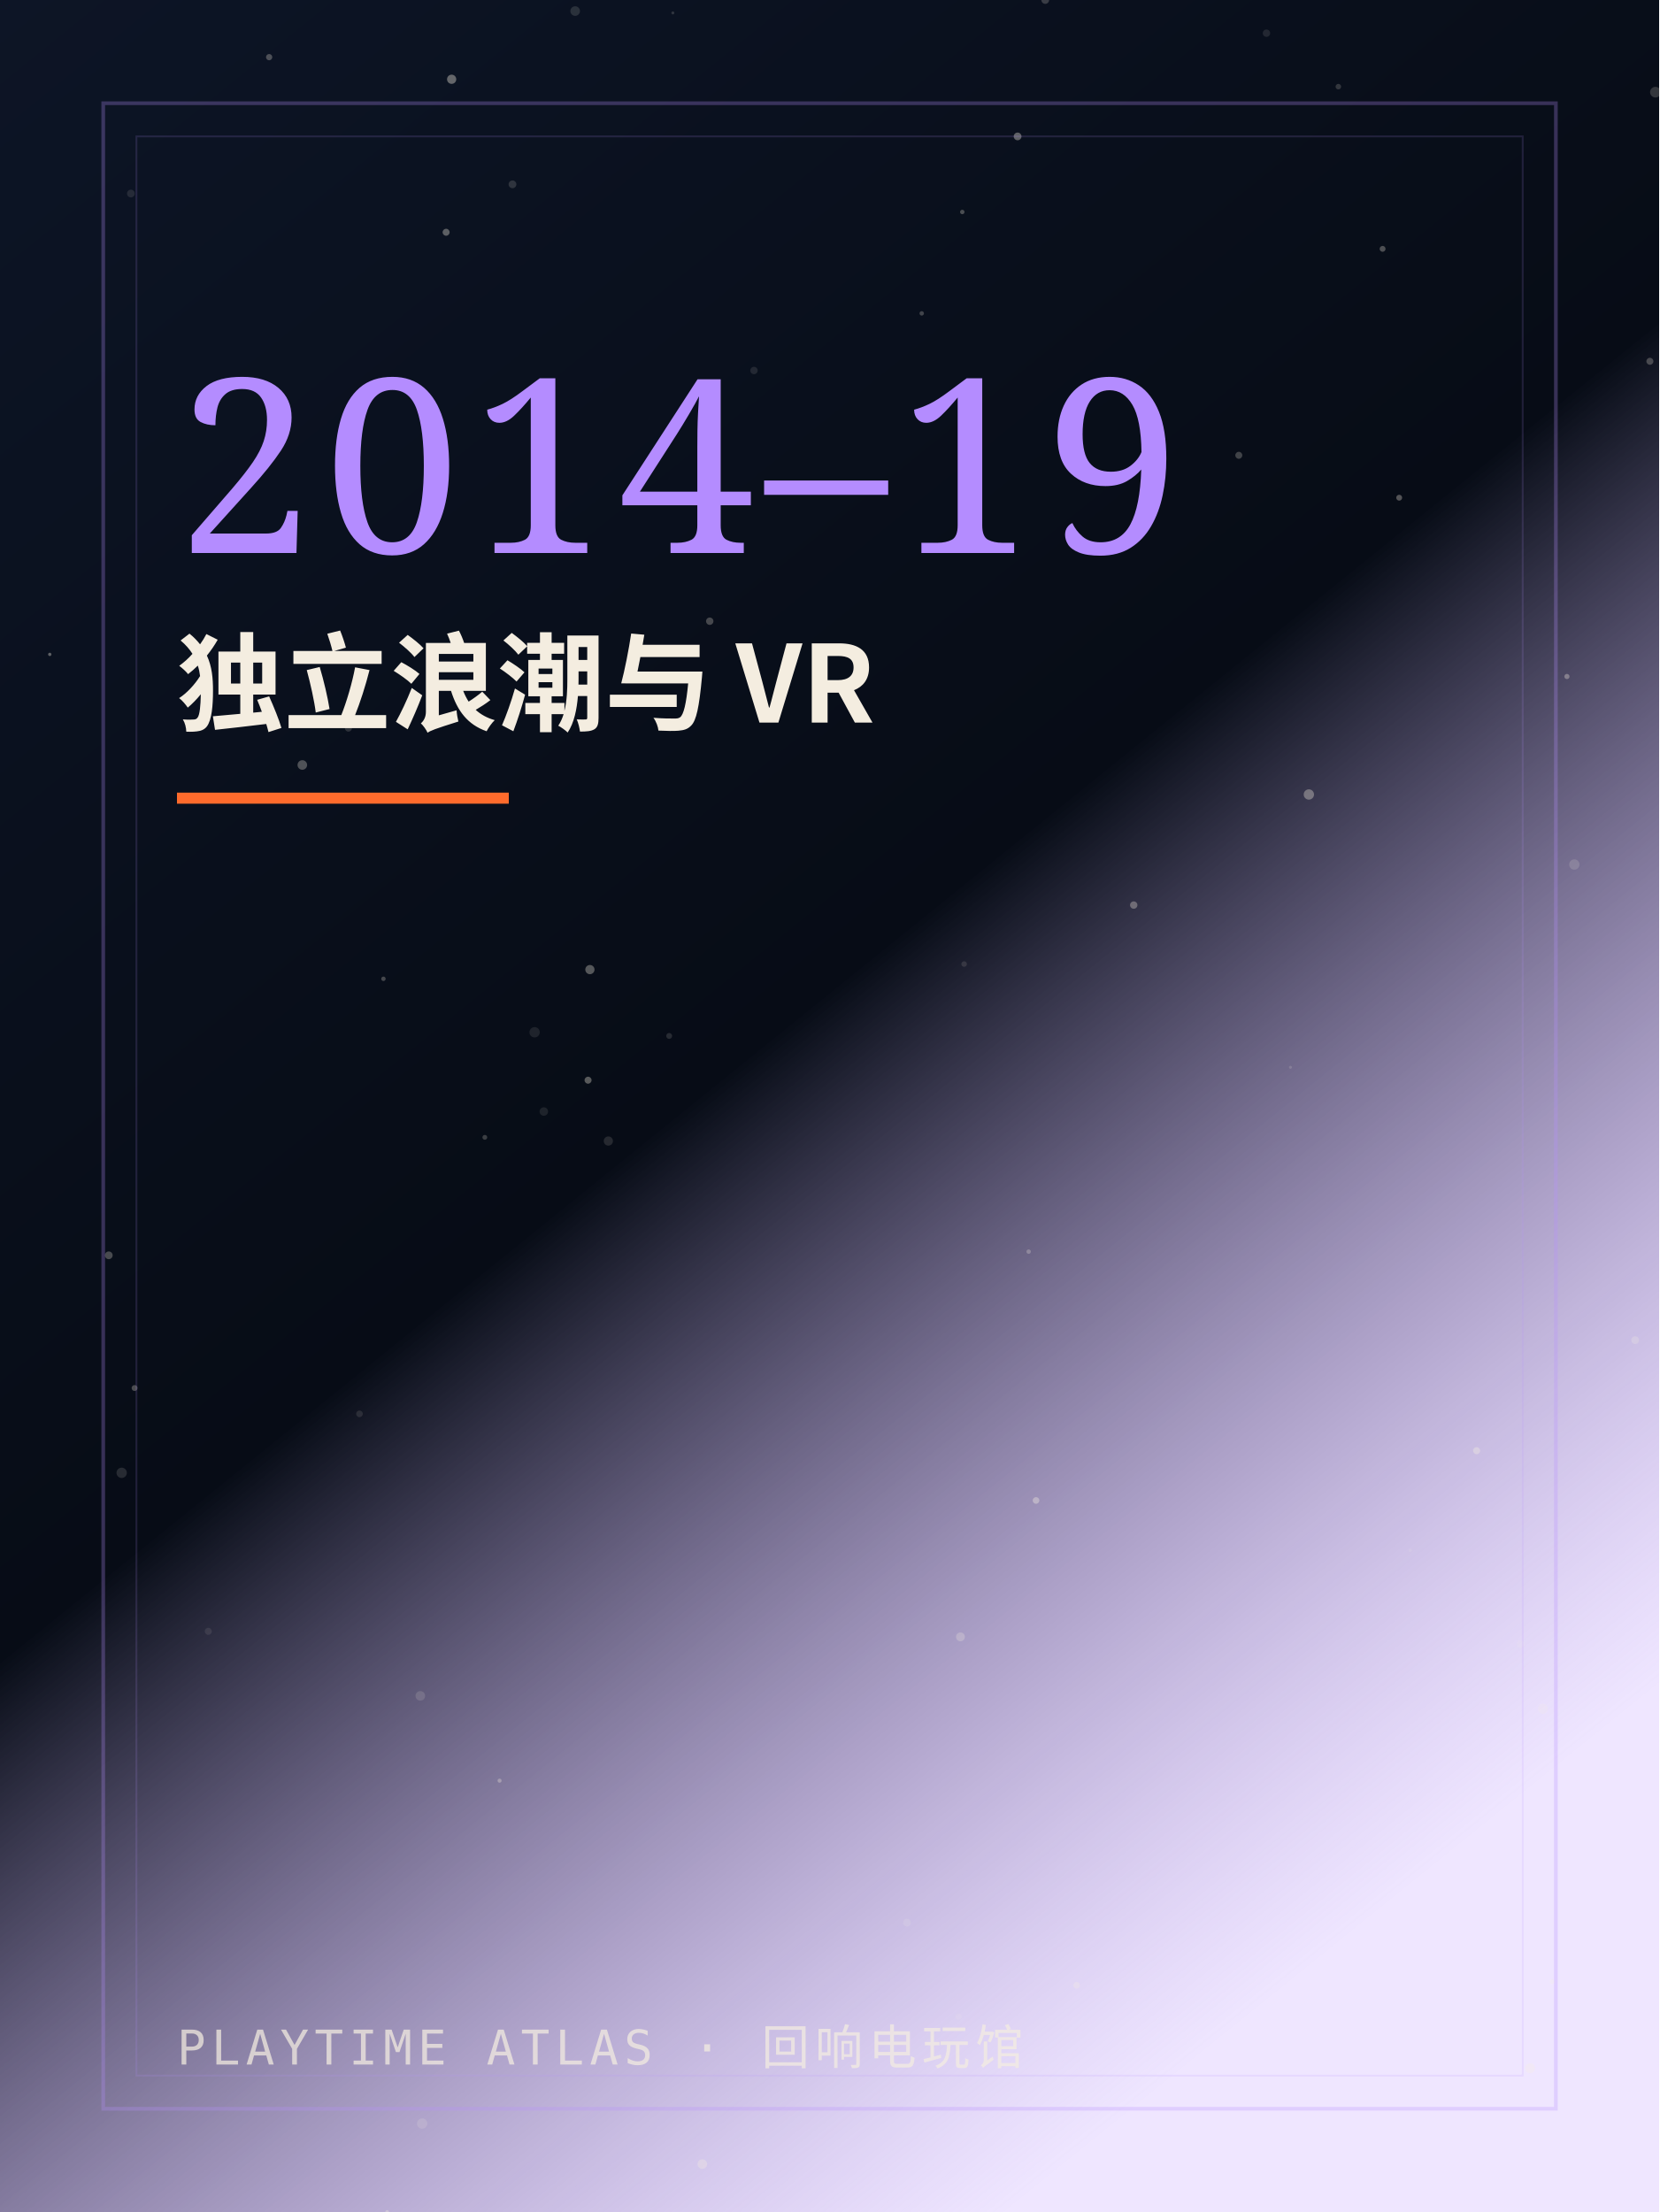
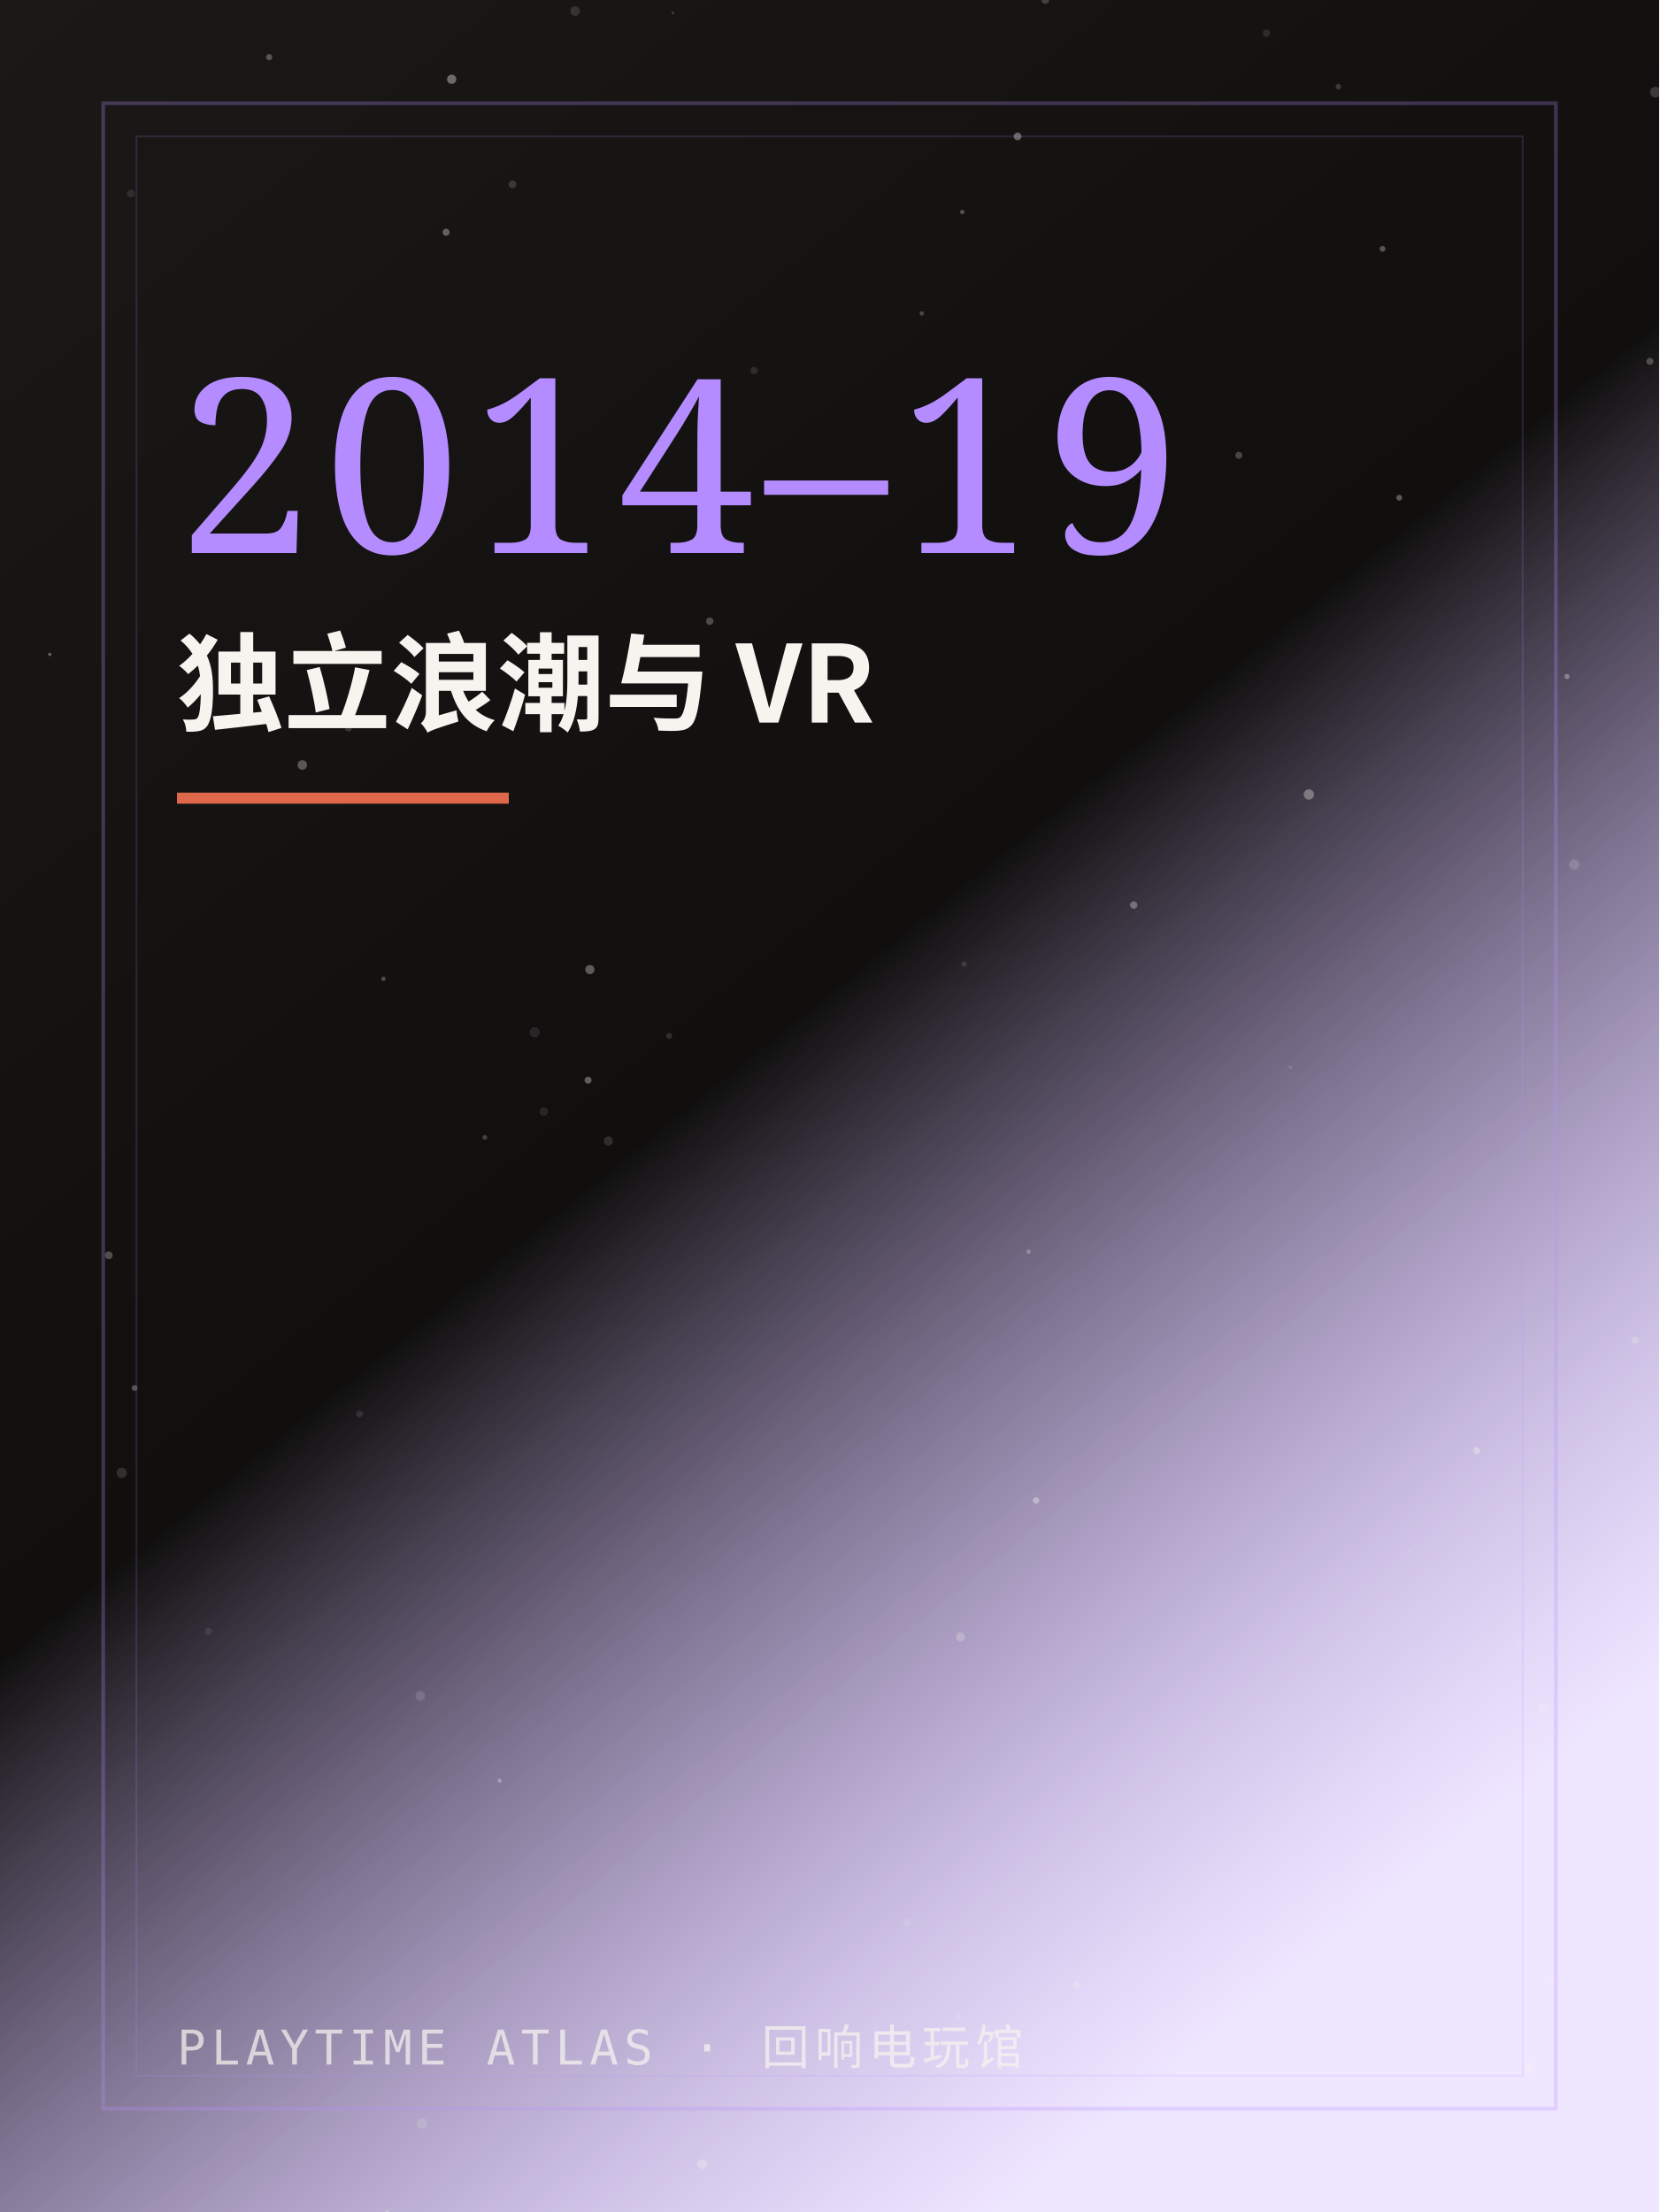
<svg xmlns="http://www.w3.org/2000/svg" viewBox="0 0 900 1200" width="900" height="1200" role="img" aria-label="2014–19 独立浪潮与 VR 年代海报">
  <defs>
    <linearGradient id="pg" x1="0" y1="0" x2="0.6" y2="1">
-       <stop offset="0%" stop-color="#0D1526" />
-       <stop offset="55%" stop-color="#070C16" />
+       <stop offset="0%" stop-color="#1A1917" />
+       <stop offset="55%" stop-color="#100F0E" />
      <stop offset="100%" stop-color="#B48CFF" stop-opacity="0.22" />
    </linearGradient>
  </defs>
  <rect width="900" height="1200" fill="url(#pg)" />
-   <circle cx="290" cy="560" r="2.8" fill="#F4EDE0" opacity="0.10" />
-   <circle cx="523" cy="523" r="1.5" fill="#F4EDE0" opacity="0.12" />
-   <circle cx="520" cy="1094" r="1.7" fill="#F4EDE0" opacity="0.11" />
-   <circle cx="409" cy="201" r="2.0" fill="#F4EDE0" opacity="0.11" />
-   <circle cx="71" cy="105" r="2.1" fill="#F4EDE0" opacity="0.11" />
-   <circle cx="278" cy="100" r="2.1" fill="#F4EDE0" opacity="0.16" />
-   <circle cx="672" cy="247" r="1.9" fill="#F4EDE0" opacity="0.24" />
-   <circle cx="898" cy="50" r="2.9" fill="#F4EDE0" opacity="0.18" />
-   <circle cx="710" cy="431" r="2.8" fill="#F4EDE0" opacity="0.34" />
-   <circle cx="765" cy="841" r="0.9" fill="#F4EDE0" opacity="0.11" />
-   <circle cx="59" cy="681" r="2.1" fill="#F4EDE0" opacity="0.27" />
-   <circle cx="615" cy="491" r="2.0" fill="#F4EDE0" opacity="0.32" />
-   <circle cx="521" cy="888" r="2.4" fill="#F4EDE0" opacity="0.25" />
-   <circle cx="271" cy="966" r="1.1" fill="#F4EDE0" opacity="0.32" />
-   <circle cx="245" cy="43" r="2.5" fill="#F4EDE0" opacity="0.38" />
-   <circle cx="726" cy="47" r="1.5" fill="#F4EDE0" opacity="0.18" />
-   <circle cx="825" cy="892" r="2.1" fill="#F4EDE0" opacity="0.10" />
-   <circle cx="319" cy="586" r="1.9" fill="#F4EDE0" opacity="0.34" />
-   <circle cx="229" cy="1152" r="2.8" fill="#F4EDE0" opacity="0.15" />
-   <circle cx="895" cy="196" r="1.9" fill="#F4EDE0" opacity="0.25" />
-   <circle cx="562" cy="814" r="1.8" fill="#F4EDE0" opacity="0.37" />
-   <circle cx="500" cy="170" r="1.2" fill="#F4EDE0" opacity="0.24" />
-   <circle cx="330" cy="619" r="2.5" fill="#F4EDE0" opacity="0.13" />
-   <circle cx="567" cy="0" r="2.1" fill="#F4EDE0" opacity="0.20" />
-   <circle cx="759" cy="270" r="1.6" fill="#F4EDE0" opacity="0.32" />
-   <circle cx="263" cy="617" r="1.3" fill="#F4EDE0" opacity="0.22" />
-   <circle cx="164" cy="415" r="2.6" fill="#F4EDE0" opacity="0.30" />
-   <circle cx="210" cy="1200" r="1.0" fill="#F4EDE0" opacity="0.34" />
-   <circle cx="320" cy="526" r="2.5" fill="#F4EDE0" opacity="0.33" />
-   <circle cx="584" cy="1077" r="1.8" fill="#F4EDE0" opacity="0.28" />
-   <circle cx="801" cy="787" r="1.9" fill="#F4EDE0" opacity="0.36" />
-   <circle cx="208" cy="531" r="1.2" fill="#F4EDE0" opacity="0.26" />
-   <circle cx="492" cy="1043" r="2.1" fill="#F4EDE0" opacity="0.14" />
-   <circle cx="381" cy="1174" r="2.6" fill="#F4EDE0" opacity="0.32" />
-   <circle cx="73" cy="753" r="1.6" fill="#F4EDE0" opacity="0.28" />
-   <circle cx="113" cy="885" r="1.9" fill="#F4EDE0" opacity="0.09" />
-   <circle cx="66" cy="799" r="2.8" fill="#F4EDE0" opacity="0.14" />
-   <circle cx="146" cy="31" r="1.7" fill="#F4EDE0" opacity="0.28" />
-   <circle cx="687" cy="18" r="2.0" fill="#F4EDE0" opacity="0.11" />
-   <circle cx="552" cy="74" r="2.1" fill="#F4EDE0" opacity="0.36" />
-   <circle cx="228" cy="920" r="2.6" fill="#F4EDE0" opacity="0.14" />
-   <circle cx="365" cy="7" r="0.8" fill="#F4EDE0" opacity="0.16" />
-   <circle cx="295" cy="603" r="2.3" fill="#F4EDE0" opacity="0.10" />
-   <circle cx="830" cy="1122" r="2.7" fill="#F4EDE0" opacity="0.29" />
-   <circle cx="750" cy="135" r="1.6" fill="#F4EDE0" opacity="0.29" />
-   <circle cx="27" cy="355" r="0.9" fill="#F4EDE0" opacity="0.36" />
-   <circle cx="887" cy="727" r="2.1" fill="#F4EDE0" opacity="0.24" />
-   <circle cx="363" cy="562" r="1.6" fill="#F4EDE0" opacity="0.14" />
-   <circle cx="854" cy="469" r="2.8" fill="#F4EDE0" opacity="0.16" />
-   <circle cx="312" cy="6" r="2.6" fill="#F4EDE0" opacity="0.14" />
-   <circle cx="522" cy="115" r="1.2" fill="#F4EDE0" opacity="0.28" />
-   <circle cx="195" cy="767" r="1.8" fill="#F4EDE0" opacity="0.11" />
-   <circle cx="842" cy="1075" r="1.3" fill="#F4EDE0" opacity="0.24" />
-   <circle cx="558" cy="679" r="1.2" fill="#F4EDE0" opacity="0.26" />
-   <circle cx="189" cy="395" r="1.9" fill="#F4EDE0" opacity="0.16" />
-   <circle cx="700" cy="579" r="0.8" fill="#F4EDE0" opacity="0.16" />
-   <circle cx="242" cy="126" r="1.9" fill="#F4EDE0" opacity="0.35" />
-   <circle cx="850" cy="367" r="1.4" fill="#F4EDE0" opacity="0.33" />
-   <circle cx="385" cy="337" r="2.0" fill="#F4EDE0" opacity="0.26" />
-   <circle cx="837" cy="927" r="2.7" fill="#F4EDE0" opacity="0.20" />
+   <circle cx="290" cy="560" r="2.8" fill="#F7F4F0" opacity="0.10" />
+   <circle cx="523" cy="523" r="1.5" fill="#F7F4F0" opacity="0.12" />
+   <circle cx="520" cy="1094" r="1.7" fill="#F7F4F0" opacity="0.11" />
+   <circle cx="409" cy="201" r="2.0" fill="#F7F4F0" opacity="0.11" />
+   <circle cx="71" cy="105" r="2.1" fill="#F7F4F0" opacity="0.11" />
+   <circle cx="278" cy="100" r="2.1" fill="#F7F4F0" opacity="0.16" />
+   <circle cx="672" cy="247" r="1.9" fill="#F7F4F0" opacity="0.24" />
+   <circle cx="898" cy="50" r="2.9" fill="#F7F4F0" opacity="0.18" />
+   <circle cx="710" cy="431" r="2.8" fill="#F7F4F0" opacity="0.34" />
+   <circle cx="765" cy="841" r="0.9" fill="#F7F4F0" opacity="0.11" />
+   <circle cx="59" cy="681" r="2.1" fill="#F7F4F0" opacity="0.27" />
+   <circle cx="615" cy="491" r="2.0" fill="#F7F4F0" opacity="0.32" />
+   <circle cx="521" cy="888" r="2.4" fill="#F7F4F0" opacity="0.25" />
+   <circle cx="271" cy="966" r="1.1" fill="#F7F4F0" opacity="0.32" />
+   <circle cx="245" cy="43" r="2.5" fill="#F7F4F0" opacity="0.38" />
+   <circle cx="726" cy="47" r="1.5" fill="#F7F4F0" opacity="0.18" />
+   <circle cx="825" cy="892" r="2.1" fill="#F7F4F0" opacity="0.10" />
+   <circle cx="319" cy="586" r="1.9" fill="#F7F4F0" opacity="0.34" />
+   <circle cx="229" cy="1152" r="2.8" fill="#F7F4F0" opacity="0.15" />
+   <circle cx="895" cy="196" r="1.9" fill="#F7F4F0" opacity="0.25" />
+   <circle cx="562" cy="814" r="1.8" fill="#F7F4F0" opacity="0.37" />
+   <circle cx="500" cy="170" r="1.2" fill="#F7F4F0" opacity="0.24" />
+   <circle cx="330" cy="619" r="2.5" fill="#F7F4F0" opacity="0.13" />
+   <circle cx="567" cy="0" r="2.1" fill="#F7F4F0" opacity="0.20" />
+   <circle cx="759" cy="270" r="1.6" fill="#F7F4F0" opacity="0.32" />
+   <circle cx="263" cy="617" r="1.3" fill="#F7F4F0" opacity="0.22" />
+   <circle cx="164" cy="415" r="2.6" fill="#F7F4F0" opacity="0.30" />
+   <circle cx="210" cy="1200" r="1.0" fill="#F7F4F0" opacity="0.34" />
+   <circle cx="320" cy="526" r="2.5" fill="#F7F4F0" opacity="0.33" />
+   <circle cx="584" cy="1077" r="1.8" fill="#F7F4F0" opacity="0.28" />
+   <circle cx="801" cy="787" r="1.9" fill="#F7F4F0" opacity="0.36" />
+   <circle cx="208" cy="531" r="1.2" fill="#F7F4F0" opacity="0.26" />
+   <circle cx="492" cy="1043" r="2.1" fill="#F7F4F0" opacity="0.14" />
+   <circle cx="381" cy="1174" r="2.6" fill="#F7F4F0" opacity="0.32" />
+   <circle cx="73" cy="753" r="1.6" fill="#F7F4F0" opacity="0.28" />
+   <circle cx="113" cy="885" r="1.9" fill="#F7F4F0" opacity="0.09" />
+   <circle cx="66" cy="799" r="2.8" fill="#F7F4F0" opacity="0.14" />
+   <circle cx="146" cy="31" r="1.7" fill="#F7F4F0" opacity="0.28" />
+   <circle cx="687" cy="18" r="2.0" fill="#F7F4F0" opacity="0.11" />
+   <circle cx="552" cy="74" r="2.1" fill="#F7F4F0" opacity="0.36" />
+   <circle cx="228" cy="920" r="2.6" fill="#F7F4F0" opacity="0.14" />
+   <circle cx="365" cy="7" r="0.8" fill="#F7F4F0" opacity="0.16" />
+   <circle cx="295" cy="603" r="2.3" fill="#F7F4F0" opacity="0.10" />
+   <circle cx="830" cy="1122" r="2.7" fill="#F7F4F0" opacity="0.29" />
+   <circle cx="750" cy="135" r="1.6" fill="#F7F4F0" opacity="0.29" />
+   <circle cx="27" cy="355" r="0.9" fill="#F7F4F0" opacity="0.36" />
+   <circle cx="887" cy="727" r="2.1" fill="#F7F4F0" opacity="0.24" />
+   <circle cx="363" cy="562" r="1.6" fill="#F7F4F0" opacity="0.14" />
+   <circle cx="854" cy="469" r="2.8" fill="#F7F4F0" opacity="0.16" />
+   <circle cx="312" cy="6" r="2.6" fill="#F7F4F0" opacity="0.14" />
+   <circle cx="522" cy="115" r="1.2" fill="#F7F4F0" opacity="0.28" />
+   <circle cx="195" cy="767" r="1.8" fill="#F7F4F0" opacity="0.11" />
+   <circle cx="842" cy="1075" r="1.3" fill="#F7F4F0" opacity="0.24" />
+   <circle cx="558" cy="679" r="1.2" fill="#F7F4F0" opacity="0.26" />
+   <circle cx="189" cy="395" r="1.9" fill="#F7F4F0" opacity="0.16" />
+   <circle cx="700" cy="579" r="0.8" fill="#F7F4F0" opacity="0.16" />
+   <circle cx="242" cy="126" r="1.9" fill="#F7F4F0" opacity="0.35" />
+   <circle cx="850" cy="367" r="1.4" fill="#F7F4F0" opacity="0.33" />
+   <circle cx="385" cy="337" r="2.0" fill="#F7F4F0" opacity="0.26" />
+   <circle cx="837" cy="927" r="2.7" fill="#F7F4F0" opacity="0.20" />
  <g opacity="0.5">
    <rect x="56" y="56" width="788" height="1088" fill="none" stroke="#B48CFF" stroke-width="2" opacity="0.55" />
    <rect x="74" y="74" width="752" height="1052" fill="none" stroke="#B48CFF" stroke-width="1" opacity="0.3" />
  </g>
  <text x="96" y="300" font-family="Georgia, 'Songti SC', serif" font-size="132" fill="#B48CFF" letter-spacing="6">2014–19</text>
-   <text x="96" y="392" font-family="'PingFang SC', 'Noto Sans CJK SC', sans-serif" font-size="58" font-weight="600" fill="#F4EDE0">独立浪潮与 VR</text>
-   <rect x="96" y="430" width="180" height="6" fill="#FF6B2C" />
-   <text x="96" y="1120" font-family="'SF Mono', Menlo, monospace" font-size="26" fill="#F4EDE0" opacity="0.72" letter-spacing="3">PLAYTIME ATLAS · 回响电玩馆</text>
+   <text x="96" y="392" font-family="'PingFang SC', 'Noto Sans CJK SC', sans-serif" font-size="58" font-weight="600" fill="#F7F4F0">独立浪潮与 VR</text>
+   <rect x="96" y="430" width="180" height="6" fill="#E0684A" />
+   <text x="96" y="1120" font-family="'SF Mono', Menlo, monospace" font-size="26" fill="#F7F4F0" opacity="0.72" letter-spacing="3">PLAYTIME ATLAS · 回响电玩馆</text>
</svg>
